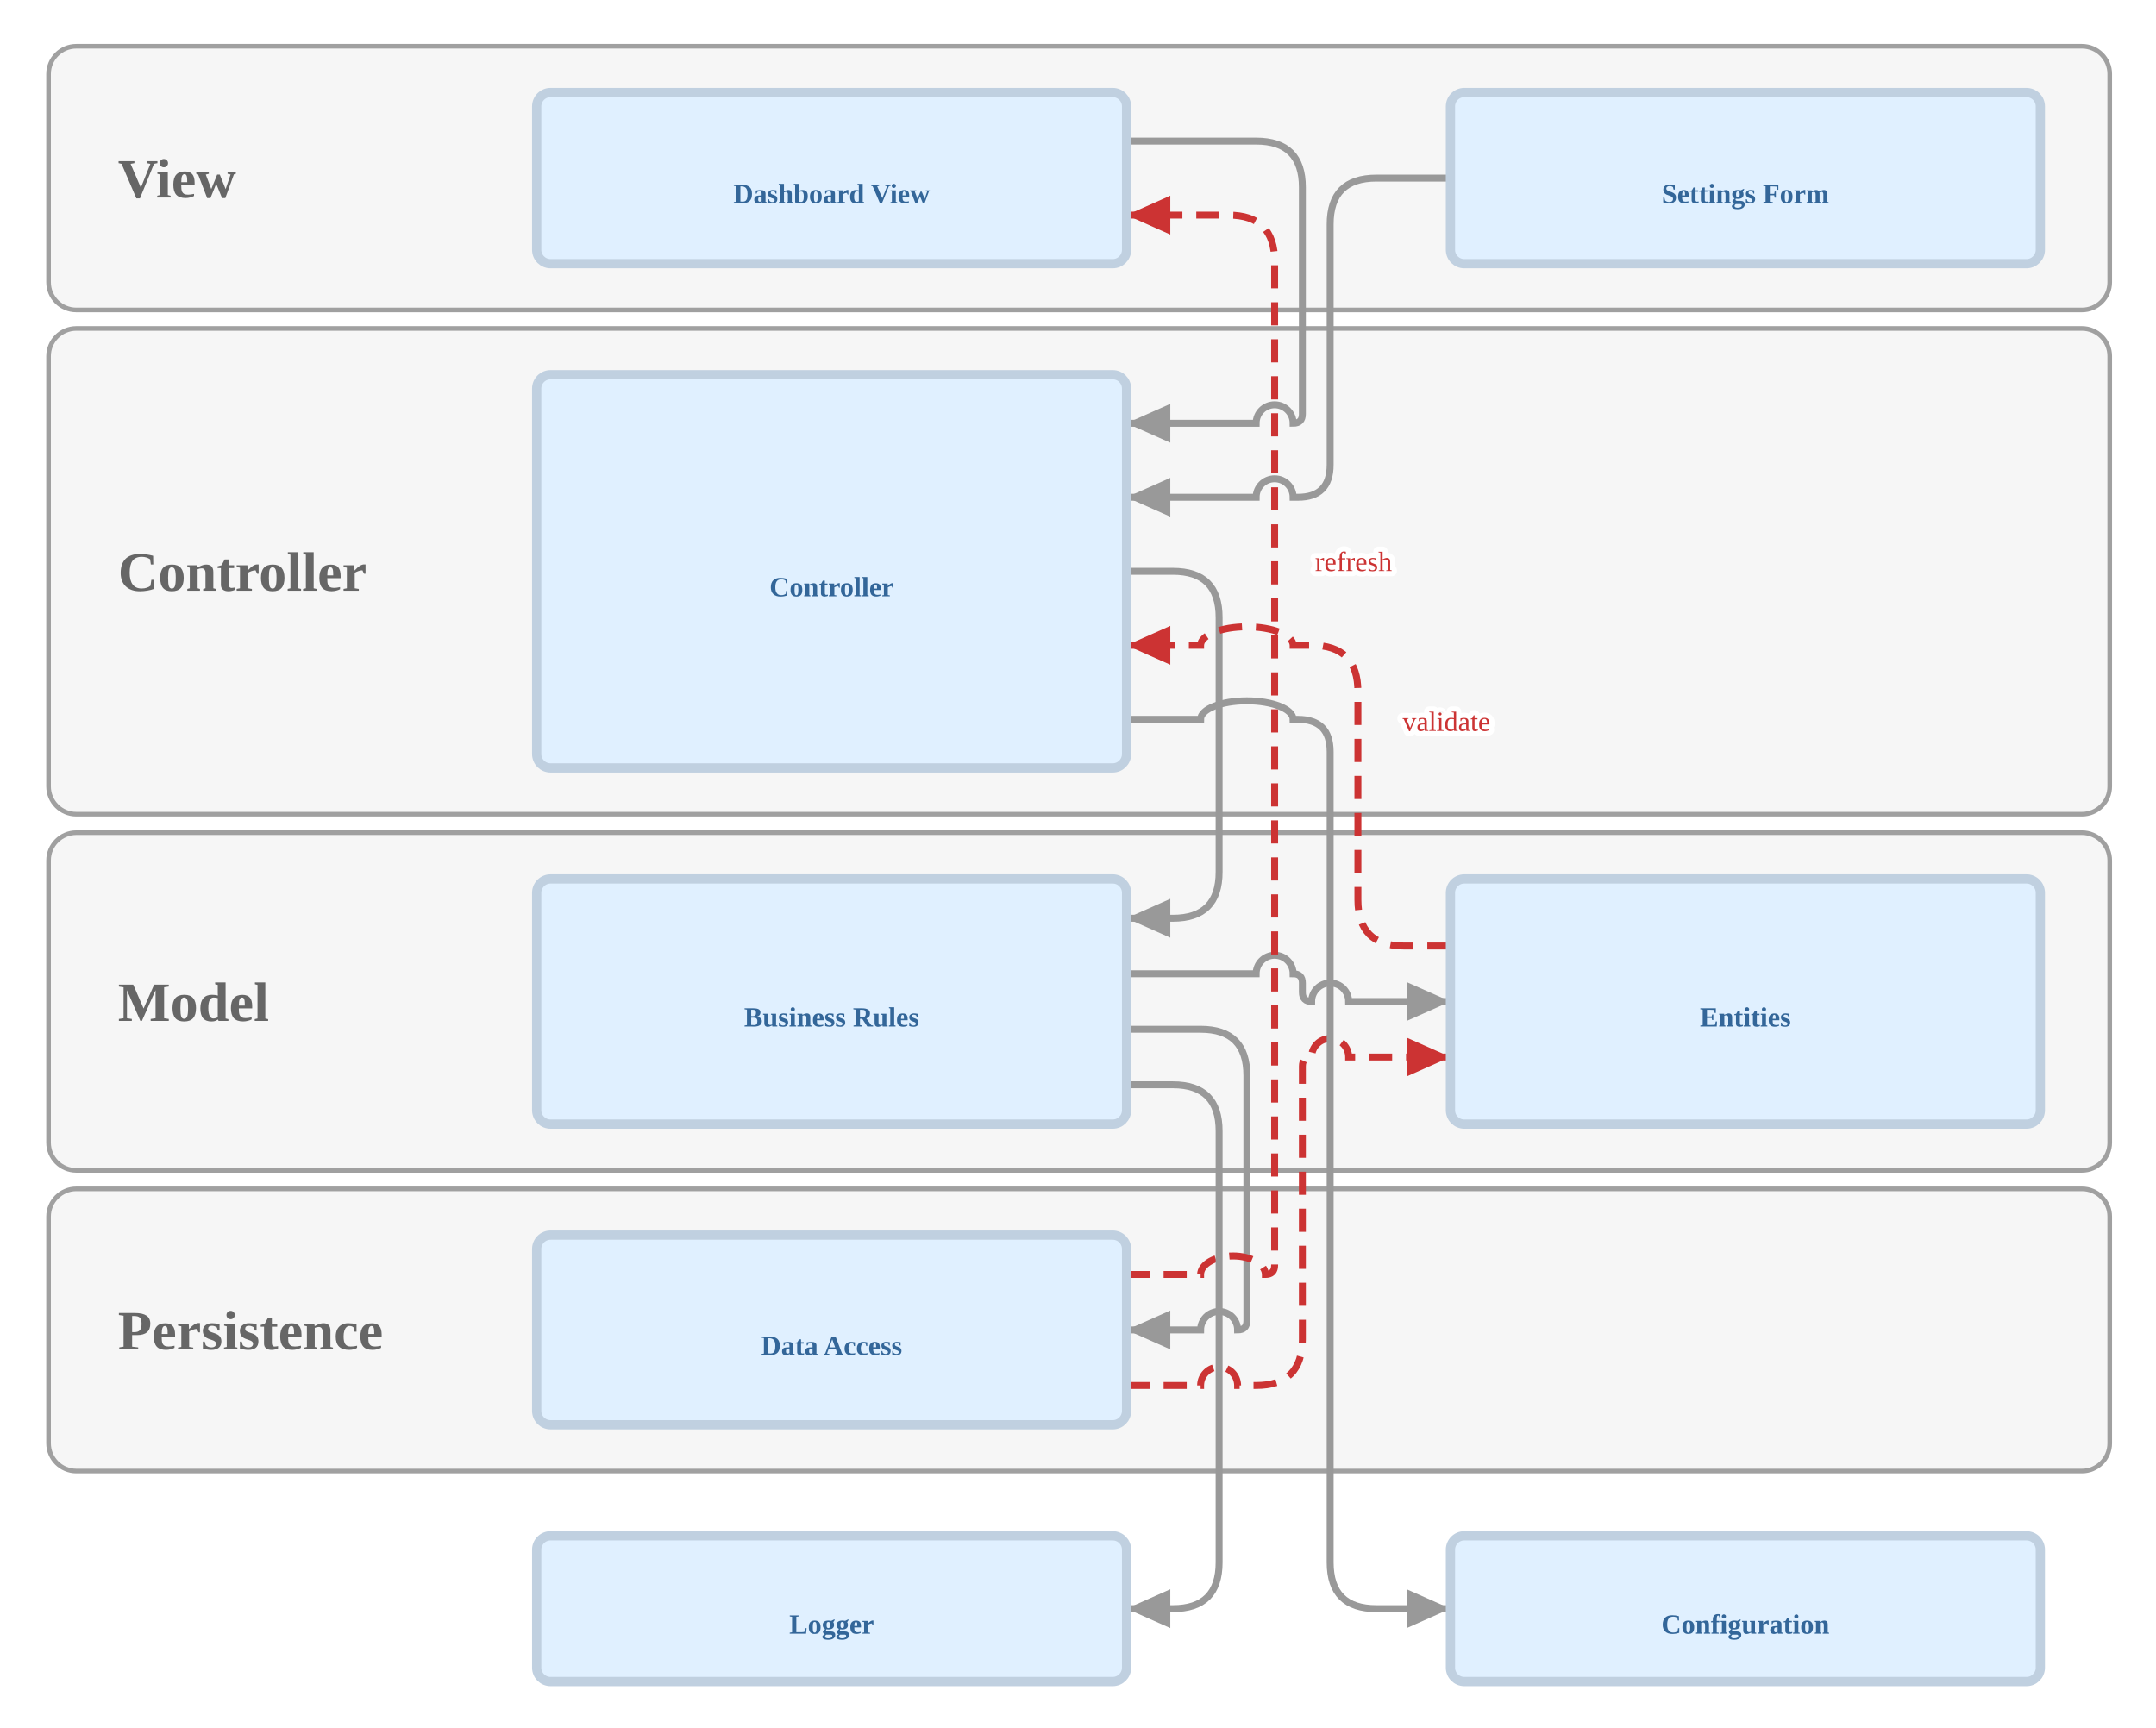
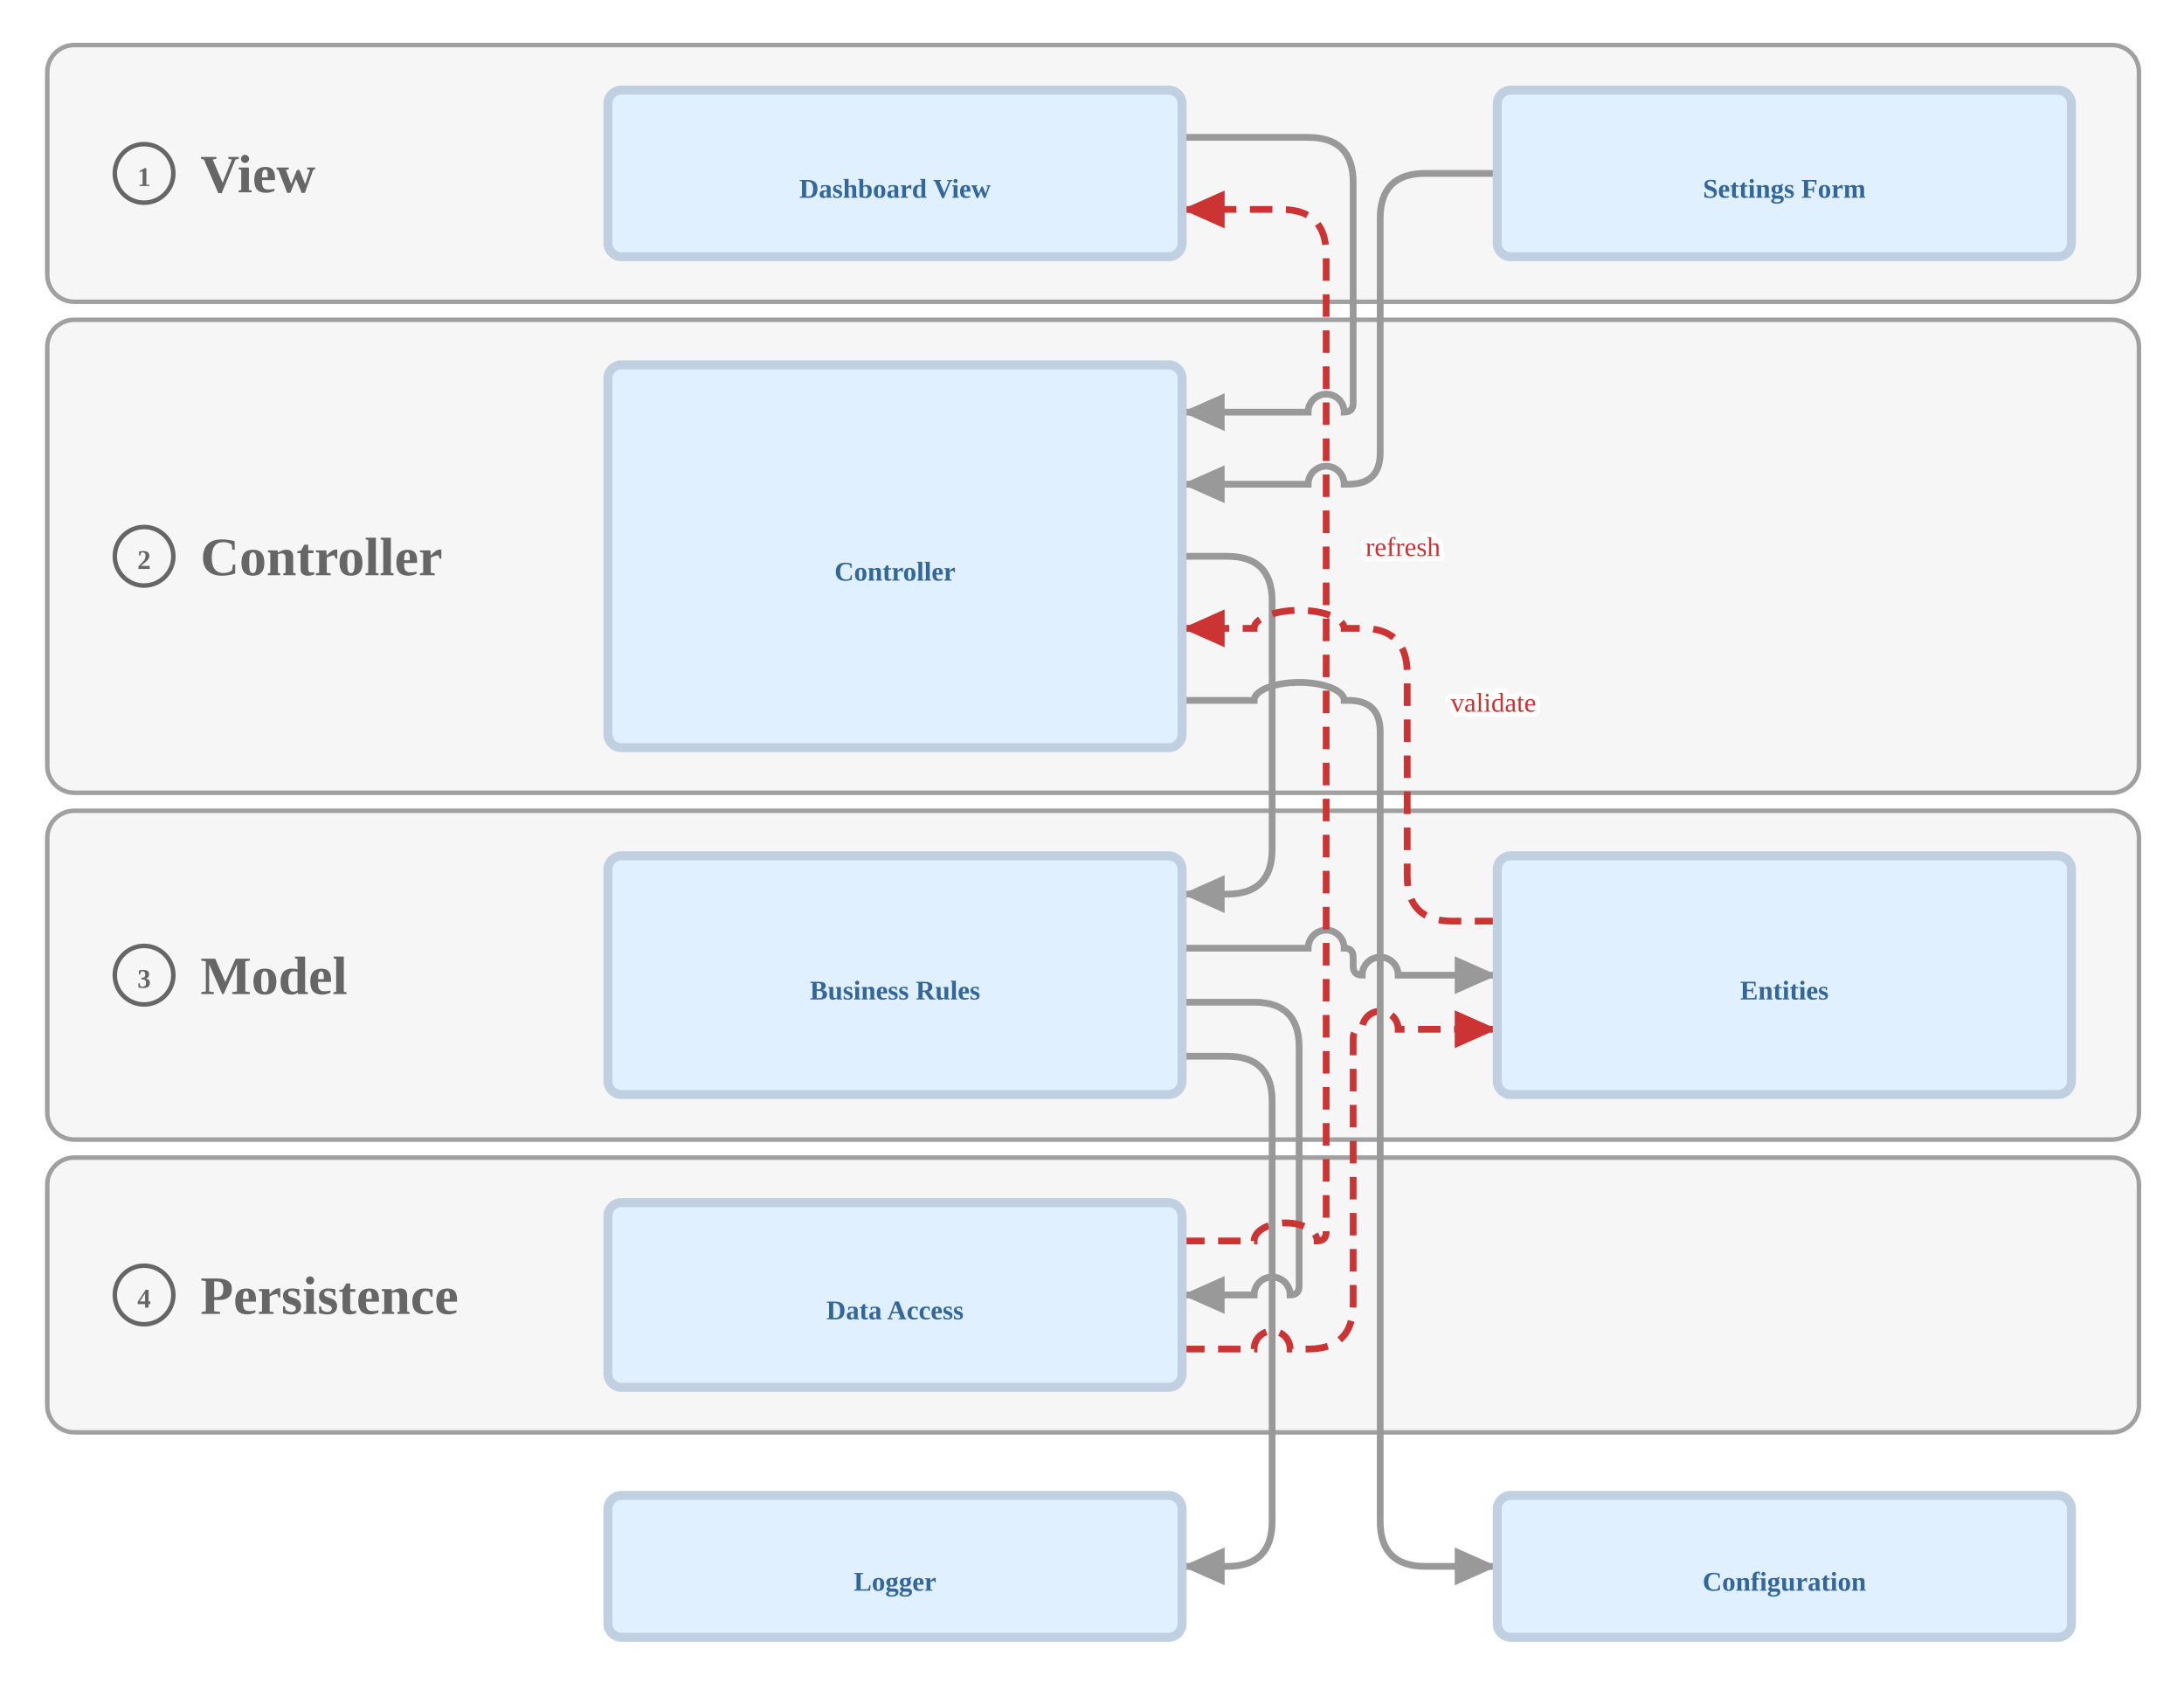
- <svg xmlns="http://www.w3.org/2000/svg" viewBox="-192 0 932 747" width="932" height="747">
+ <svg xmlns="http://www.w3.org/2000/svg" viewBox="-230 0 970 747" width="970" height="747">
  <defs>
    <style>
.gradia-3167da4d { fill: none; stroke: var(--gradia-color-edge-line, #999999); stroke-width: 3 }
.gradia-6c7500cd { fill: var(--gradia-color-edge-line, #999999) }
.gradia-d9926a5f { fill: none; stroke: var(--gradia-color-mark-violation, #cc3333); stroke-width: 3; stroke-dasharray: 10 6 }
.gradia-fea79086 { fill: var(--gradia-color-mark-violation, #cc3333) }
.gradia-e1143542 { font-family: var(--gradia-font-family, 'Helvetica'), ui-sans-serif, -apple-system, Helvetica, Arial, sans-serif; font-size: var(--gradia-size-font-edge, 16px); text-anchor: middle; fill: var(--gradia-color-mark-violation, #cc3333); stroke: var(--gradia-color-edge-halo, #ffffff); stroke-width: 4.5; paint-order: stroke; stroke-linejoin: round }
.gradia-c318c042 { fill: var(--gradia-color-node-regular-box, #e0f0ff); stroke: var(--gradia-color-node-regular-border, #c0d0e0); stroke-width: 4 }
.gradia-f36ab1ca { font-family: var(--gradia-font-family, 'Helvetica'), ui-sans-serif, -apple-system, Helvetica, Arial, sans-serif; font-size: var(--gradia-size-font-node, 30px); font-weight: 600; text-anchor: middle; fill: var(--gradia-color-node-regular-name, #336699) }
.gradia-2091c3b2 { fill: var(--gradia-color-container-box, #f6f6f6); stroke: var(--gradia-color-container-border, #a0a0a0); stroke-width: 2 }
+ .gradia-6e12a603 { fill: var(--gradia-color-container-box, #f6f6f6); stroke: var(--gradia-color-container-name, #666666); stroke-width: 2 }
+ .gradia-5f52a16d { font-family: var(--gradia-font-family, 'Helvetica'), ui-sans-serif, -apple-system, Helvetica, Arial, sans-serif; font-size: var(--gradia-size-font-type, 16px); font-weight: 600; fill: var(--gradia-color-container-name, #666666) }
.gradia-a062cd18 { font-family: var(--gradia-font-family, 'Helvetica'), ui-sans-serif, -apple-system, Helvetica, Arial, sans-serif; font-size: 24px; font-weight: 600; fill: var(--gradia-color-container-name, #666666) }
</style>
    <marker id="gradia-aac0c80ac704-arrow" viewBox="0 0 10 10" refX="9" refY="5" markerWidth="21" markerHeight="21" markerUnits="userSpaceOnUse" orient="auto-start-reverse">
      <path d="M 0 1 L 9 5 L 0 9 z" class="gradia-6c7500cd" />
    </marker>
    <marker id="gradia-aac0c80ac704-alert" viewBox="0 0 10 10" refX="9" refY="5" markerWidth="21" markerHeight="21" markerUnits="userSpaceOnUse" orient="auto-start-reverse">
      <path d="M 0 1 L 9 5 L 0 9 z" class="gradia-fea79086" />
    </marker>
  </defs>
-   <path d="M -171.008 20 m 12 0 h 867.008 a 12 12 0 0 1 12 12 v 90 a 12 12 0 0 1 -12 12 h -867.008 a 12 12 0 0 1 -12 -12 v -90 a 12 12 0 0 1 12 -12 z" class="gradia-2091c3b2" />
-   <path d="M -171.008 142 m 12 0 h 867.008 a 12 12 0 0 1 12 12 v 186 a 12 12 0 0 1 -12 12 h -867.008 a 12 12 0 0 1 -12 -12 v -186 a 12 12 0 0 1 12 -12 z" class="gradia-2091c3b2" />
-   <path d="M -171.008 360 m 12 0 h 867.008 a 12 12 0 0 1 12 12 v 122 a 12 12 0 0 1 -12 12 h -867.008 a 12 12 0 0 1 -12 -12 v -122 a 12 12 0 0 1 12 -12 z" class="gradia-2091c3b2" />
-   <path d="M -171.008 514 m 12 0 h 867.008 a 12 12 0 0 1 12 12 v 98 a 12 12 0 0 1 -12 12 h -867.008 a 12 12 0 0 1 -12 -12 v -98 a 12 12 0 0 1 12 -12 z" class="gradia-2091c3b2" />
+   <path d="M -209.008 20 m 12 0 h 905.008 a 12 12 0 0 1 12 12 v 90 a 12 12 0 0 1 -12 12 h -905.008 a 12 12 0 0 1 -12 -12 v -90 a 12 12 0 0 1 12 -12 z" class="gradia-2091c3b2" />
+   <path d="M -179.008 64 m 13 0 h 0 a 13 13 0 0 1 13 13 v 0 a 13 13 0 0 1 -13 13 h 0 a 13 13 0 0 1 -13 -13 v 0 a 13 13 0 0 1 13 -13 z" class="gradia-6e12a603" />
+   <path d="M -209.008 142 m 12 0 h 905.008 a 12 12 0 0 1 12 12 v 186 a 12 12 0 0 1 -12 12 h -905.008 a 12 12 0 0 1 -12 -12 v -186 a 12 12 0 0 1 12 -12 z" class="gradia-2091c3b2" />
+   <path d="M -179.008 234 m 13 0 h 0 a 13 13 0 0 1 13 13 v 0 a 13 13 0 0 1 -13 13 h 0 a 13 13 0 0 1 -13 -13 v 0 a 13 13 0 0 1 13 -13 z" class="gradia-6e12a603" />
+   <path d="M -209.008 360 m 12 0 h 905.008 a 12 12 0 0 1 12 12 v 122 a 12 12 0 0 1 -12 12 h -905.008 a 12 12 0 0 1 -12 -12 v -122 a 12 12 0 0 1 12 -12 z" class="gradia-2091c3b2" />
+   <path d="M -179.008 420 m 13 0 h 0 a 13 13 0 0 1 13 13 v 0 a 13 13 0 0 1 -13 13 h 0 a 13 13 0 0 1 -13 -13 v 0 a 13 13 0 0 1 13 -13 z" class="gradia-6e12a603" />
+   <path d="M -209.008 514 m 12 0 h 905.008 a 12 12 0 0 1 12 12 v 98 a 12 12 0 0 1 -12 12 h -905.008 a 12 12 0 0 1 -12 -12 v -98 a 12 12 0 0 1 12 -12 z" class="gradia-2091c3b2" />
+   <path d="M -179.008 562 m 13 0 h 0 a 13 13 0 0 1 13 13 v 0 a 13 13 0 0 1 -13 13 h 0 a 13 13 0 0 1 -13 -13 v 0 a 13 13 0 0 1 13 -13 z" class="gradia-6e12a603" />
  <path d="M 295 61 L 351 61 Q 371 61 371 81 L 371 179 Q 371 183 367 183 L 367 183 A 8 8 0 0 0 351 183 L 295 183" class="gradia-3167da4d" marker-end="url(#gradia-aac0c80ac704-arrow)" />
  <path d="M 435 77 L 403 77 Q 383 77 383 97 L 383 201 Q 383 215 369 215 L 367 215 A 8 8 0 0 0 351 215 L 295 215" class="gradia-3167da4d" marker-end="url(#gradia-aac0c80ac704-arrow)" />
  <path d="M 295 247 L 315 247 Q 335 247 335 267 L 335 377 Q 335 397 315 397 L 295 397" class="gradia-3167da4d" marker-end="url(#gradia-aac0c80ac704-arrow)" />
  <path d="M 295 421 L 351 421 A 8 8 0 0 1 367 421 L 367 421 Q 371 421 371 425 L 371 429 Q 371 433 375 433 L 375 433 A 8 8 0 0 1 391 433 L 435 433" class="gradia-3167da4d" marker-end="url(#gradia-aac0c80ac704-arrow)" />
  <path d="M 295 445 L 327 445 Q 347 445 347 465 L 347 571 Q 347 575 343 575 L 343 575 A 8 8 0 0 0 327 575 L 295 575" class="gradia-3167da4d" marker-end="url(#gradia-aac0c80ac704-arrow)" />
  <path d="M 295 599 L 327 599 A 8 8 0 0 1 343 599 L 351 599 Q 371 599 371 579 L 371 461 Q 371 457 375 457 L 375 457 A 8 8 0 0 1 391 457 L 435 457" class="gradia-d9926a5f" marker-end="url(#gradia-aac0c80ac704-alert)" />
  <path d="M 295 551 L 327 551 A 14 8 0 0 1 355 551 L 355 551 Q 359 551 359 547 L 359 113 Q 359 93 339 93 L 295 93" class="gradia-d9926a5f" marker-end="url(#gradia-aac0c80ac704-alert)" />
  <path d="M 435 409 L 415 409 Q 395 409 395 389 L 395 299 Q 395 279 375 279 L 367 279 A 20 8 0 0 0 327 279 L 295 279" class="gradia-d9926a5f" marker-end="url(#gradia-aac0c80ac704-alert)" />
  <path d="M 295 469 L 315 469 Q 335 469 335 489 L 335 675.5 Q 335 695.5 315 695.5 L 295 695.5" class="gradia-3167da4d" marker-end="url(#gradia-aac0c80ac704-arrow)" />
  <path d="M 295 311 L 327 311 A 20 8 0 0 1 367 311 L 369 311 Q 383 311 383 325 L 383 675.5 Q 383 695.5 403 695.5 L 435 695.5" class="gradia-3167da4d" marker-end="url(#gradia-aac0c80ac704-arrow)" />
  <rect x="40" y="40" width="255" height="74" rx="6" class="gradia-c318c042" />
  <text x="167.5" y="87.8" class="gradia-f36ab1ca">Dashboard View</text>
  <rect x="435" y="40" width="255" height="74" rx="6" class="gradia-c318c042" />
  <text x="562.5" y="87.8" class="gradia-f36ab1ca">Settings Form</text>
  <rect x="40" y="162" width="255" height="170" rx="6" class="gradia-c318c042" />
  <text x="167.5" y="257.8" class="gradia-f36ab1ca">Controller</text>
  <rect x="40" y="380" width="255" height="106" rx="6" class="gradia-c318c042" />
  <text x="167.5" y="443.8" class="gradia-f36ab1ca">Business Rules</text>
  <rect x="435" y="380" width="255" height="106" rx="6" class="gradia-c318c042" />
  <text x="562.5" y="443.8" class="gradia-f36ab1ca">Entities</text>
  <rect x="40" y="534" width="255" height="82" rx="6" class="gradia-c318c042" />
  <text x="167.5" y="585.8" class="gradia-f36ab1ca">Data Access</text>
  <rect x="40" y="664" width="255" height="63" rx="6" class="gradia-c318c042" />
  <text x="167.5" y="706.3" class="gradia-f36ab1ca">Logger</text>
  <rect x="435" y="664" width="255" height="63" rx="6" class="gradia-c318c042" />
  <text x="562.5" y="706.3" class="gradia-f36ab1ca">Configuration</text>
+   <text x="-166.008" y="82.6" text-anchor="middle" class="gradia-5f52a16d">1</text>
  <text x="-141.008" y="85.4" class="gradia-a062cd18">View</text>
+   <text x="-166.008" y="252.6" text-anchor="middle" class="gradia-5f52a16d">2</text>
  <text x="-141.008" y="255.4" class="gradia-a062cd18">Controller</text>
+   <text x="-166.008" y="438.6" text-anchor="middle" class="gradia-5f52a16d">3</text>
  <text x="-141.008" y="441.4" class="gradia-a062cd18">Model</text>
+   <text x="-166.008" y="580.6" text-anchor="middle" class="gradia-5f52a16d">4</text>
  <text x="-141.008" y="583.4" class="gradia-a062cd18">Persistence</text>
  <text x="393.12" y="246.875" class="gradia-e1143542">refresh</text>
  <text x="433.28" y="316" class="gradia-e1143542">validate</text>
</svg>
